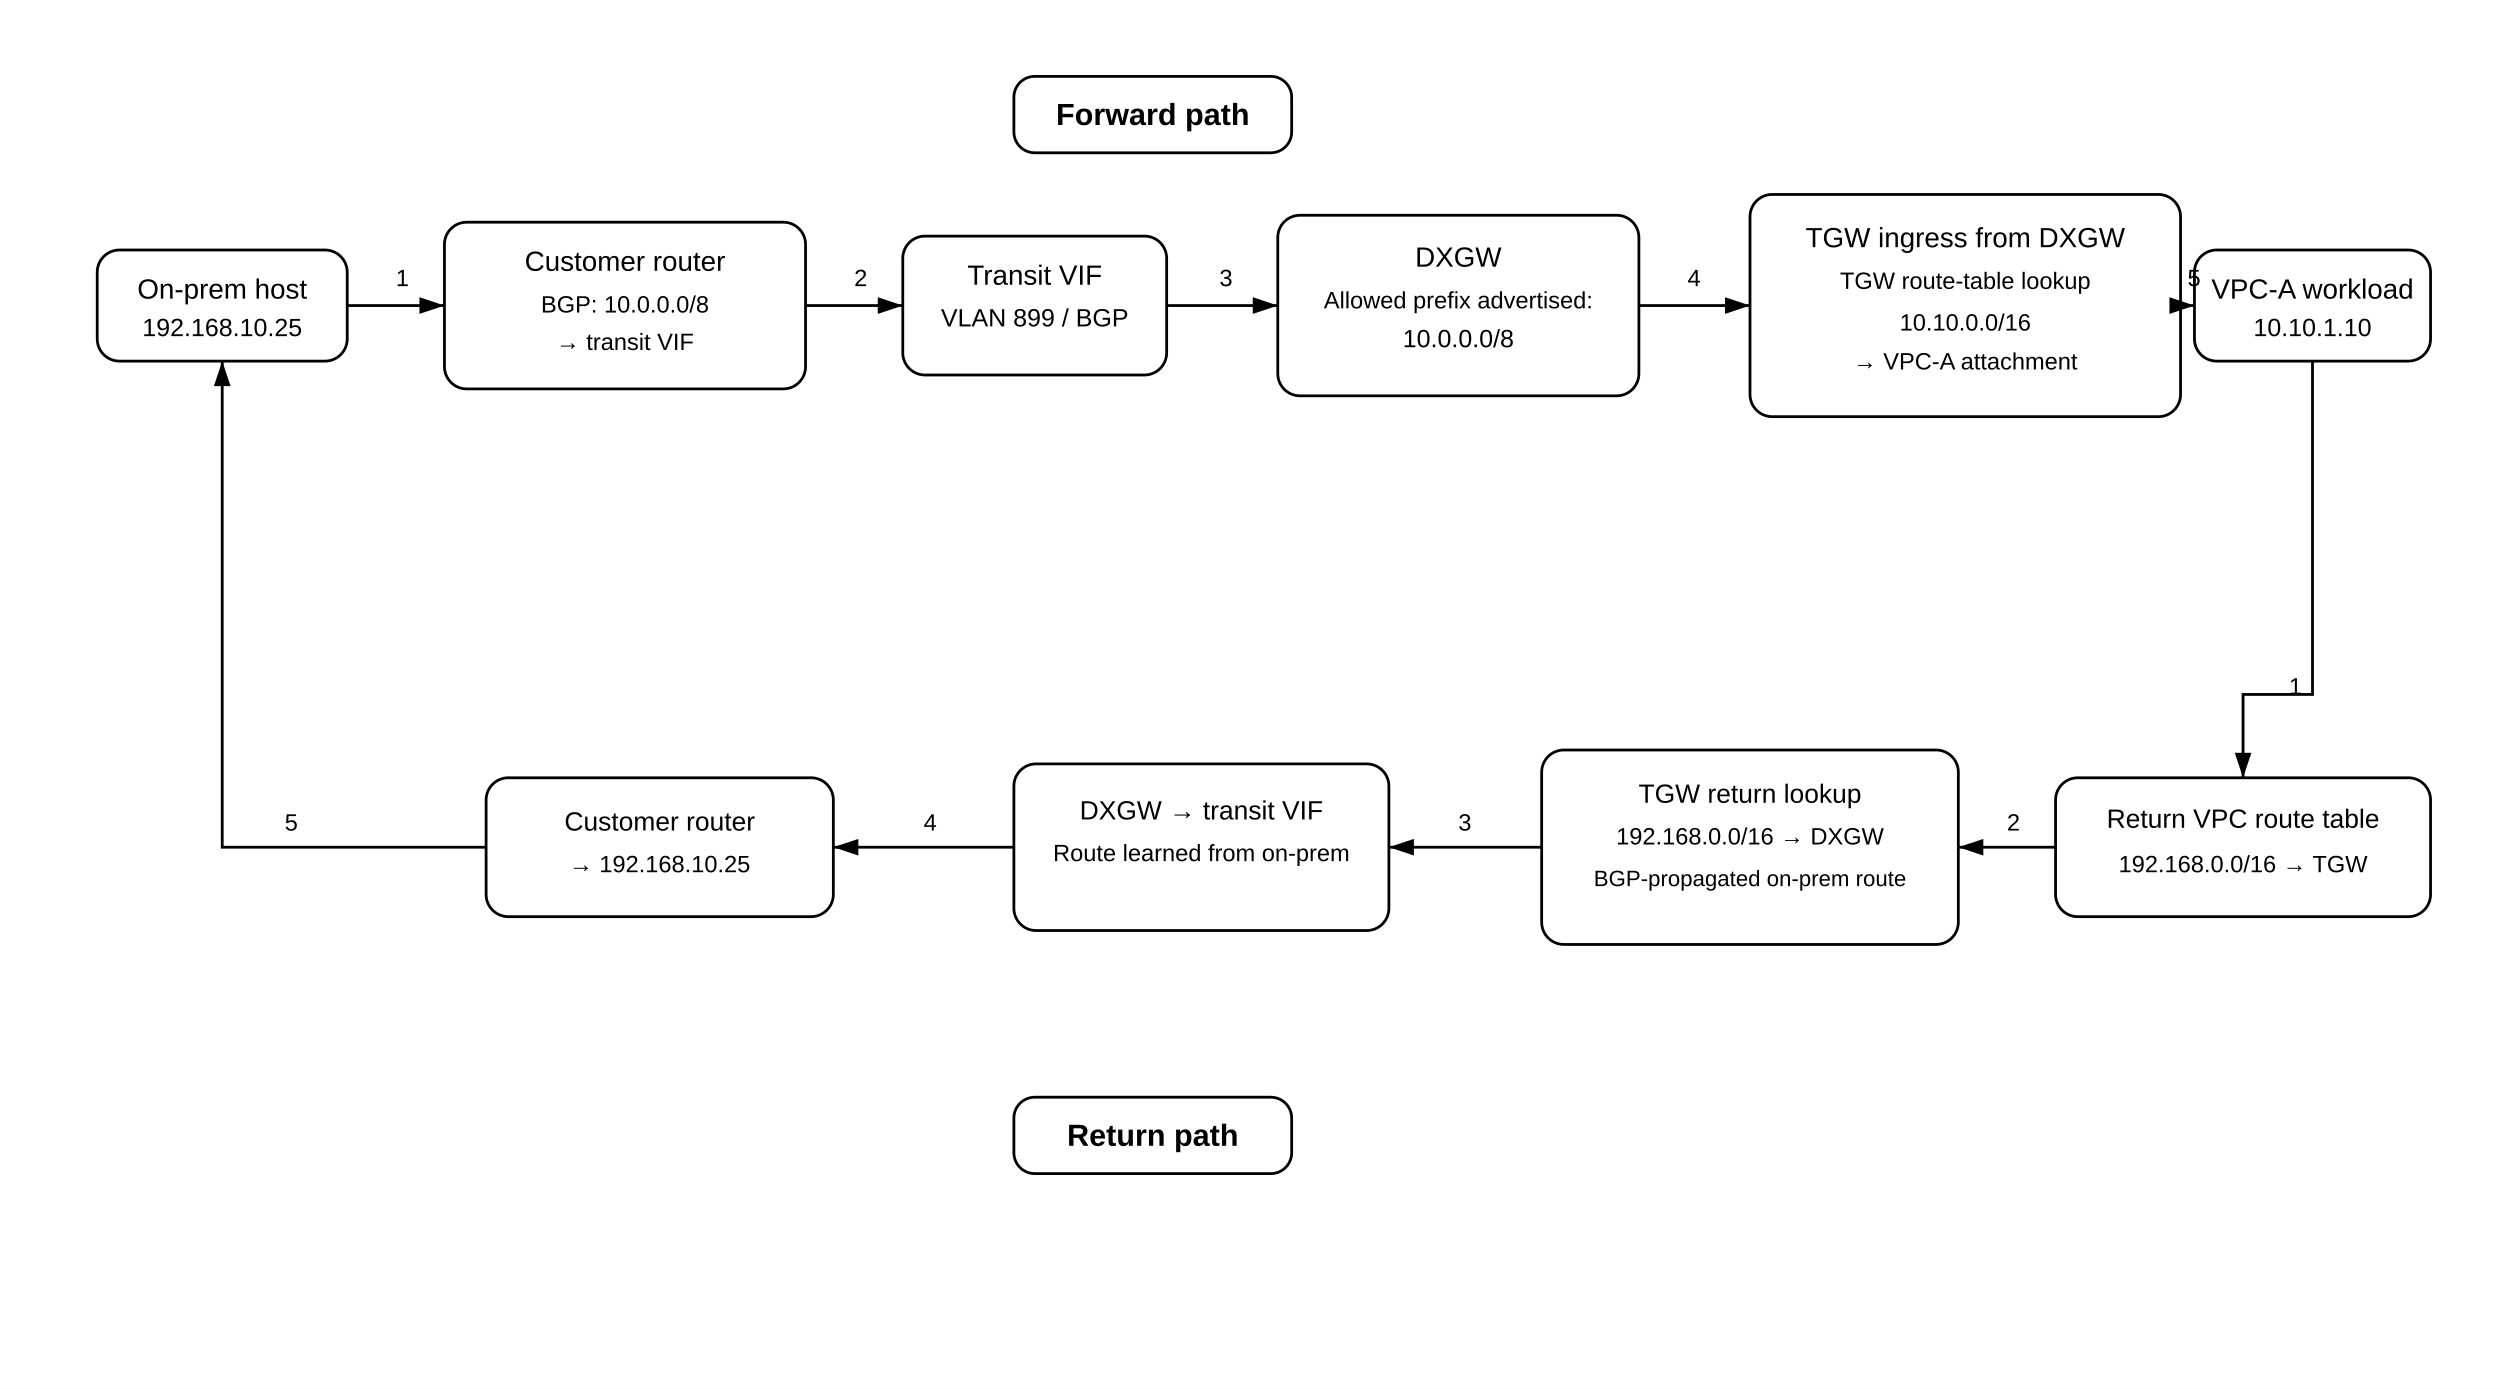
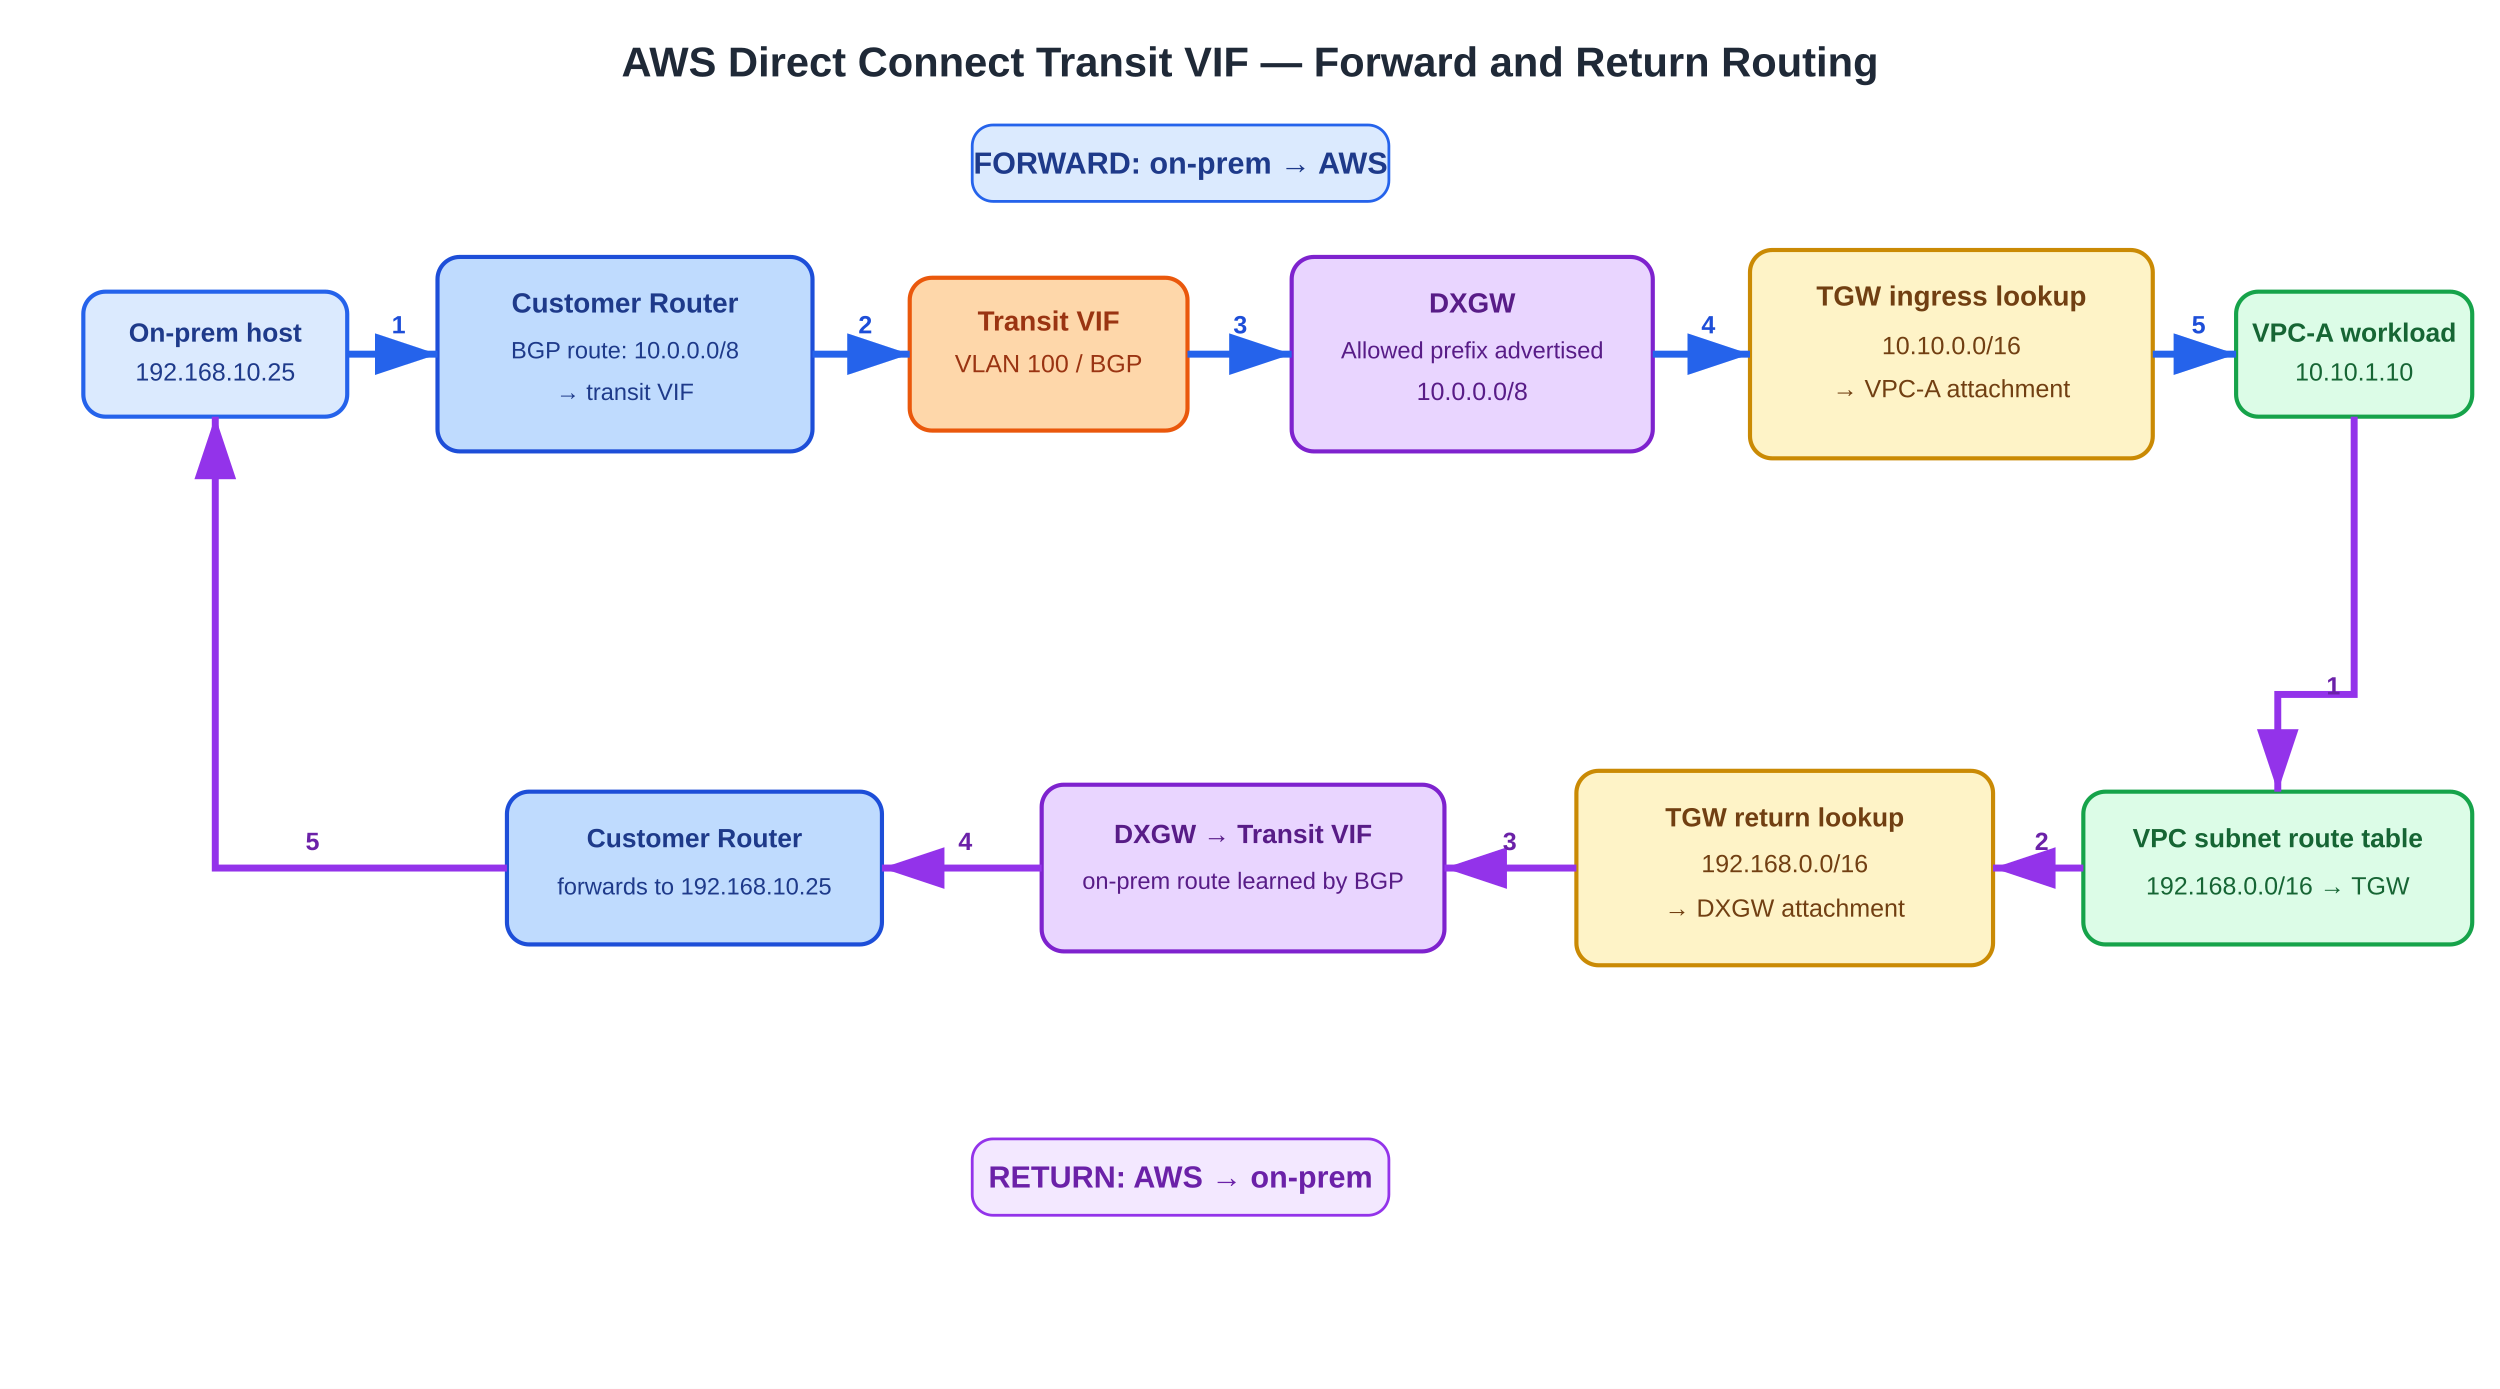
<svg xmlns="http://www.w3.org/2000/svg" width="1800" height="1000" viewBox="0 0 1800 1000">
  <defs>
-     <marker id="a" markerWidth="10" markerHeight="10" refX="9" refY="3" orient="auto">
-       <path d="M0,0 L0,6 L9,3 z" fill="black" />
+     <marker id="fb" markerWidth="10" markerHeight="10" refX="9" refY="3" orient="auto">
+       <path d="M0,0 L0,6 L9,3 z" fill="#2563eb" />
+     </marker>
+     <marker id="rp" markerWidth="10" markerHeight="10" refX="9" refY="3" orient="auto">
+       <path d="M0,0 L0,6 L9,3 z" fill="#9333ea" />
    </marker>
  </defs>
-   <rect width="1800" height="1000" fill="white" />
-   <g font-family="Arial" fill="black" stroke="black" stroke-width="2">
-     <rect x="730" y="55" width="200" height="55" rx="15" fill="white" />
-     <text x="830" y="90" text-anchor="middle" font-size="22" font-weight="bold" stroke="none">Forward path</text>
-     <rect x="70" y="180" width="180" height="80" rx="16" fill="white" />
-     <text x="160" y="215" text-anchor="middle" font-size="20" stroke="none">On-prem host</text>
-     <text x="160" y="242" text-anchor="middle" font-size="18" stroke="none">192.168.10.25</text>
-     <rect x="320" y="160" width="260" height="120" rx="16" fill="white" />
-     <text x="450" y="195" text-anchor="middle" font-size="20" stroke="none">Customer router</text>
-     <text x="450" y="225" text-anchor="middle" font-size="17" stroke="none">BGP: 10.0.0.0/8</text>
-     <text x="450" y="252" text-anchor="middle" font-size="17" stroke="none">→ transit VIF</text>
-     <rect x="650" y="170" width="190" height="100" rx="16" fill="white" />
-     <text x="745" y="205" text-anchor="middle" font-size="20" stroke="none">Transit VIF</text>
-     <text x="745" y="235" text-anchor="middle" font-size="18" stroke="none">VLAN 899 / BGP</text>
-     <rect x="920" y="155" width="260" height="130" rx="16" fill="white" />
-     <text x="1050" y="192" text-anchor="middle" font-size="20" stroke="none">DXGW</text>
-     <text x="1050" y="222" text-anchor="middle" font-size="17" stroke="none">Allowed prefix advertised:</text>
-     <text x="1050" y="250" text-anchor="middle" font-size="18" stroke="none">10.0.0.0/8</text>
-     <rect x="1260" y="140" width="310" height="160" rx="16" fill="white" />
-     <text x="1415" y="178" text-anchor="middle" font-size="20" stroke="none">TGW ingress from DXGW</text>
-     <text x="1415" y="208" text-anchor="middle" font-size="17" stroke="none">TGW route-table lookup</text>
-     <text x="1415" y="238" text-anchor="middle" font-size="17" stroke="none">10.10.0.0/16</text>
-     <text x="1415" y="266" text-anchor="middle" font-size="17" stroke="none">→ VPC-A attachment</text>
-     <rect x="1580" y="180" width="170" height="80" rx="16" fill="white" />
-     <text x="1665" y="215" text-anchor="middle" font-size="20" stroke="none">VPC-A workload</text>
-     <text x="1665" y="242" text-anchor="middle" font-size="18" stroke="none">10.10.1.10</text>
-     <rect x="1480" y="560" width="270" height="100" rx="16" fill="white" />
-     <text x="1615" y="596" text-anchor="middle" font-size="19" stroke="none">Return VPC route table</text>
-     <text x="1615" y="628" text-anchor="middle" font-size="17" stroke="none">192.168.0.0/16 → TGW</text>
-     <rect x="1110" y="540" width="300" height="140" rx="16" fill="white" />
-     <text x="1260" y="578" text-anchor="middle" font-size="19" stroke="none">TGW return lookup</text>
-     <text x="1260" y="608" text-anchor="middle" font-size="17" stroke="none">192.168.0.0/16 → DXGW</text>
-     <text x="1260" y="638" text-anchor="middle" font-size="16" stroke="none">BGP-propagated on-prem route</text>
-     <rect x="730" y="550" width="270" height="120" rx="16" fill="white" />
-     <text x="865" y="590" text-anchor="middle" font-size="19" stroke="none">DXGW → transit VIF</text>
-     <text x="865" y="620" text-anchor="middle" font-size="17" stroke="none">Route learned from on-prem</text>
-     <rect x="350" y="560" width="250" height="100" rx="16" fill="white" />
-     <text x="475" y="598" text-anchor="middle" font-size="19" stroke="none">Customer router</text>
-     <text x="475" y="628" text-anchor="middle" font-size="17" stroke="none">→ 192.168.10.25</text>
-     <rect x="730" y="790" width="200" height="55" rx="15" fill="white" />
-     <text x="830" y="825" text-anchor="middle" font-size="22" font-weight="bold" stroke="none">Return path</text>
-     <path d="M250 220 H320" fill="none" marker-end="url(#a)" />
-     <path d="M580 220 H650" fill="none" marker-end="url(#a)" />
-     <path d="M840 220 H920" fill="none" marker-end="url(#a)" />
-     <path d="M1180 220 H1260" fill="none" marker-end="url(#a)" />
-     <path d="M1570 220 H1580" fill="none" marker-end="url(#a)" />
-     <path d="M1665 260 V500 H1615 V560" fill="none" marker-end="url(#a)" />
-     <path d="M1480 610 H1410" fill="none" marker-end="url(#a)" />
-     <path d="M1110 610 H1000" fill="none" marker-end="url(#a)" />
-     <path d="M730 610 H600" fill="none" marker-end="url(#a)" />
-     <path d="M350 610 H160 V260" fill="none" marker-end="url(#a)" />
-   </g>
-   <g font-family="Arial" font-size="17" fill="black">
-     <text x="285" y="206">1</text>
-     <text x="615" y="206">2</text>
-     <text x="878" y="206">3</text>
-     <text x="1215" y="206">4</text>
-     <text x="1575" y="206">5</text>
-     <text x="1648" y="500">1</text>
-     <text x="1445" y="598">2</text>
-     <text x="1050" y="598">3</text>
-     <text x="665" y="598">4</text>
-     <text x="205" y="598">5</text>
+   <rect width="1800" height="1000" fill="#ffffff" />
+   <g font-family="Arial,Helvetica,sans-serif">
+     <text x="900" y="55" text-anchor="middle" font-size="30" font-weight="700" fill="#1f2937">AWS Direct Connect Transit VIF — Forward and Return Routing</text>
+     <rect x="700" y="90" width="300" height="55" rx="15" fill="#dbeafe" stroke="#2563eb" stroke-width="2" />
+     <text x="850" y="125" text-anchor="middle" font-size="22" font-weight="700" fill="#1e3a8a">FORWARD: on-prem → AWS</text>
+     <rect x="700" y="820" width="300" height="55" rx="15" fill="#f3e8ff" stroke="#9333ea" stroke-width="2" />
+     <text x="850" y="855" text-anchor="middle" font-size="22" font-weight="700" fill="#6b21a8">RETURN: AWS → on-prem</text>
+     <rect x="60" y="210" width="190" height="90" rx="16" fill="#dbeafe" stroke="#2563eb" stroke-width="3" />
+     <text x="155" y="246" text-anchor="middle" font-size="19" font-weight="700" fill="#1e3a8a">On-prem host</text>
+     <text x="155" y="274" text-anchor="middle" font-size="18" fill="#1e3a8a">192.168.10.25</text>
+     <rect x="315" y="185" width="270" height="140" rx="16" fill="#bfdbfe" stroke="#1d4ed8" stroke-width="3" />
+     <text x="450" y="225" text-anchor="middle" font-size="20" font-weight="700" fill="#1e3a8a">Customer Router</text>
+     <text x="450" y="258" text-anchor="middle" font-size="17" fill="#1e3a8a">BGP route: 10.0.0.0/8</text>
+     <text x="450" y="288" text-anchor="middle" font-size="17" fill="#1e3a8a">→ transit VIF</text>
+     <rect x="655" y="200" width="200" height="110" rx="16" fill="#fed7aa" stroke="#ea580c" stroke-width="3" />
+     <text x="755" y="238" text-anchor="middle" font-size="20" font-weight="700" fill="#9a3412">Transit VIF</text>
+     <text x="755" y="268" text-anchor="middle" font-size="18" fill="#9a3412">VLAN 100 / BGP</text>
+     <rect x="930" y="185" width="260" height="140" rx="16" fill="#e9d5ff" stroke="#7e22ce" stroke-width="3" />
+     <text x="1060" y="225" text-anchor="middle" font-size="20" font-weight="700" fill="#581c87">DXGW</text>
+     <text x="1060" y="258" text-anchor="middle" font-size="17" fill="#581c87">Allowed prefix advertised</text>
+     <text x="1060" y="288" text-anchor="middle" font-size="18" fill="#581c87">10.0.0.0/8</text>
+     <rect x="1260" y="180" width="290" height="150" rx="16" fill="#fef3c7" stroke="#ca8a04" stroke-width="3" />
+     <text x="1405" y="220" text-anchor="middle" font-size="20" font-weight="700" fill="#713f12">TGW ingress lookup</text>
+     <text x="1405" y="255" text-anchor="middle" font-size="18" fill="#713f12">10.10.0.0/16</text>
+     <text x="1405" y="286" text-anchor="middle" font-size="18" fill="#713f12">→ VPC-A attachment</text>
+     <rect x="1610" y="210" width="170" height="90" rx="16" fill="#dcfce7" stroke="#16a34a" stroke-width="3" />
+     <text x="1695" y="246" text-anchor="middle" font-size="19" font-weight="700" fill="#166534">VPC-A workload</text>
+     <text x="1695" y="274" text-anchor="middle" font-size="18" fill="#166534">10.10.1.10</text>
+     <rect x="1500" y="570" width="280" height="110" rx="16" fill="#dcfce7" stroke="#16a34a" stroke-width="3" />
+     <text x="1640" y="610" text-anchor="middle" font-size="19" font-weight="700" fill="#166534">VPC subnet route table</text>
+     <text x="1640" y="644" text-anchor="middle" font-size="18" fill="#166534">192.168.0.0/16 → TGW</text>
+     <rect x="1135" y="555" width="300" height="140" rx="16" fill="#fef3c7" stroke="#ca8a04" stroke-width="3" />
+     <text x="1285" y="595" text-anchor="middle" font-size="19" font-weight="700" fill="#713f12">TGW return lookup</text>
+     <text x="1285" y="628" text-anchor="middle" font-size="18" fill="#713f12">192.168.0.0/16</text>
+     <text x="1285" y="660" text-anchor="middle" font-size="18" fill="#713f12">→ DXGW attachment</text>
+     <rect x="750" y="565" width="290" height="120" rx="16" fill="#e9d5ff" stroke="#7e22ce" stroke-width="3" />
+     <text x="895" y="607" text-anchor="middle" font-size="19" font-weight="700" fill="#581c87">DXGW → Transit VIF</text>
+     <text x="895" y="640" text-anchor="middle" font-size="17" fill="#581c87">on-prem route learned by BGP</text>
+     <rect x="365" y="570" width="270" height="110" rx="16" fill="#bfdbfe" stroke="#1d4ed8" stroke-width="3" />
+     <text x="500" y="610" text-anchor="middle" font-size="19" font-weight="700" fill="#1e3a8a">Customer Router</text>
+     <text x="500" y="644" text-anchor="middle" font-size="17" fill="#1e3a8a">forwards to 192.168.10.25</text>
+     <path d="M250 255 H315" fill="none" stroke="#2563eb" stroke-width="5" marker-end="url(#fb)" />
+     <path d="M585 255 H655" fill="none" stroke="#2563eb" stroke-width="5" marker-end="url(#fb)" />
+     <path d="M855 255 H930" fill="none" stroke="#2563eb" stroke-width="5" marker-end="url(#fb)" />
+     <path d="M1190 255 H1260" fill="none" stroke="#2563eb" stroke-width="5" marker-end="url(#fb)" />
+     <path d="M1550 255 H1610" fill="none" stroke="#2563eb" stroke-width="5" marker-end="url(#fb)" />
+     <path d="M1695 300 V500 H1640 V570" fill="none" stroke="#9333ea" stroke-width="5" marker-end="url(#rp)" />
+     <path d="M1500 625 H1435" fill="none" stroke="#9333ea" stroke-width="5" marker-end="url(#rp)" />
+     <path d="M1135 625 H1040" fill="none" stroke="#9333ea" stroke-width="5" marker-end="url(#rp)" />
+     <path d="M750 625 H635" fill="none" stroke="#9333ea" stroke-width="5" marker-end="url(#rp)" />
+     <path d="M365 625 H155 V300" fill="none" stroke="#9333ea" stroke-width="5" marker-end="url(#rp)" />
+     <g font-size="18" font-weight="700">
+       <text x="282" y="240" fill="#1d4ed8">1</text>
+       <text x="618" y="240" fill="#1d4ed8">2</text>
+       <text x="888" y="240" fill="#1d4ed8">3</text>
+       <text x="1225" y="240" fill="#1d4ed8">4</text>
+       <text x="1578" y="240" fill="#1d4ed8">5</text>
+       <text x="1675" y="500" fill="#6b21a8">1</text>
+       <text x="1465" y="612" fill="#6b21a8">2</text>
+       <text x="1082" y="612" fill="#6b21a8">3</text>
+       <text x="690" y="612" fill="#6b21a8">4</text>
+       <text x="220" y="612" fill="#6b21a8">5</text>
+     </g>
  </g>
</svg>
